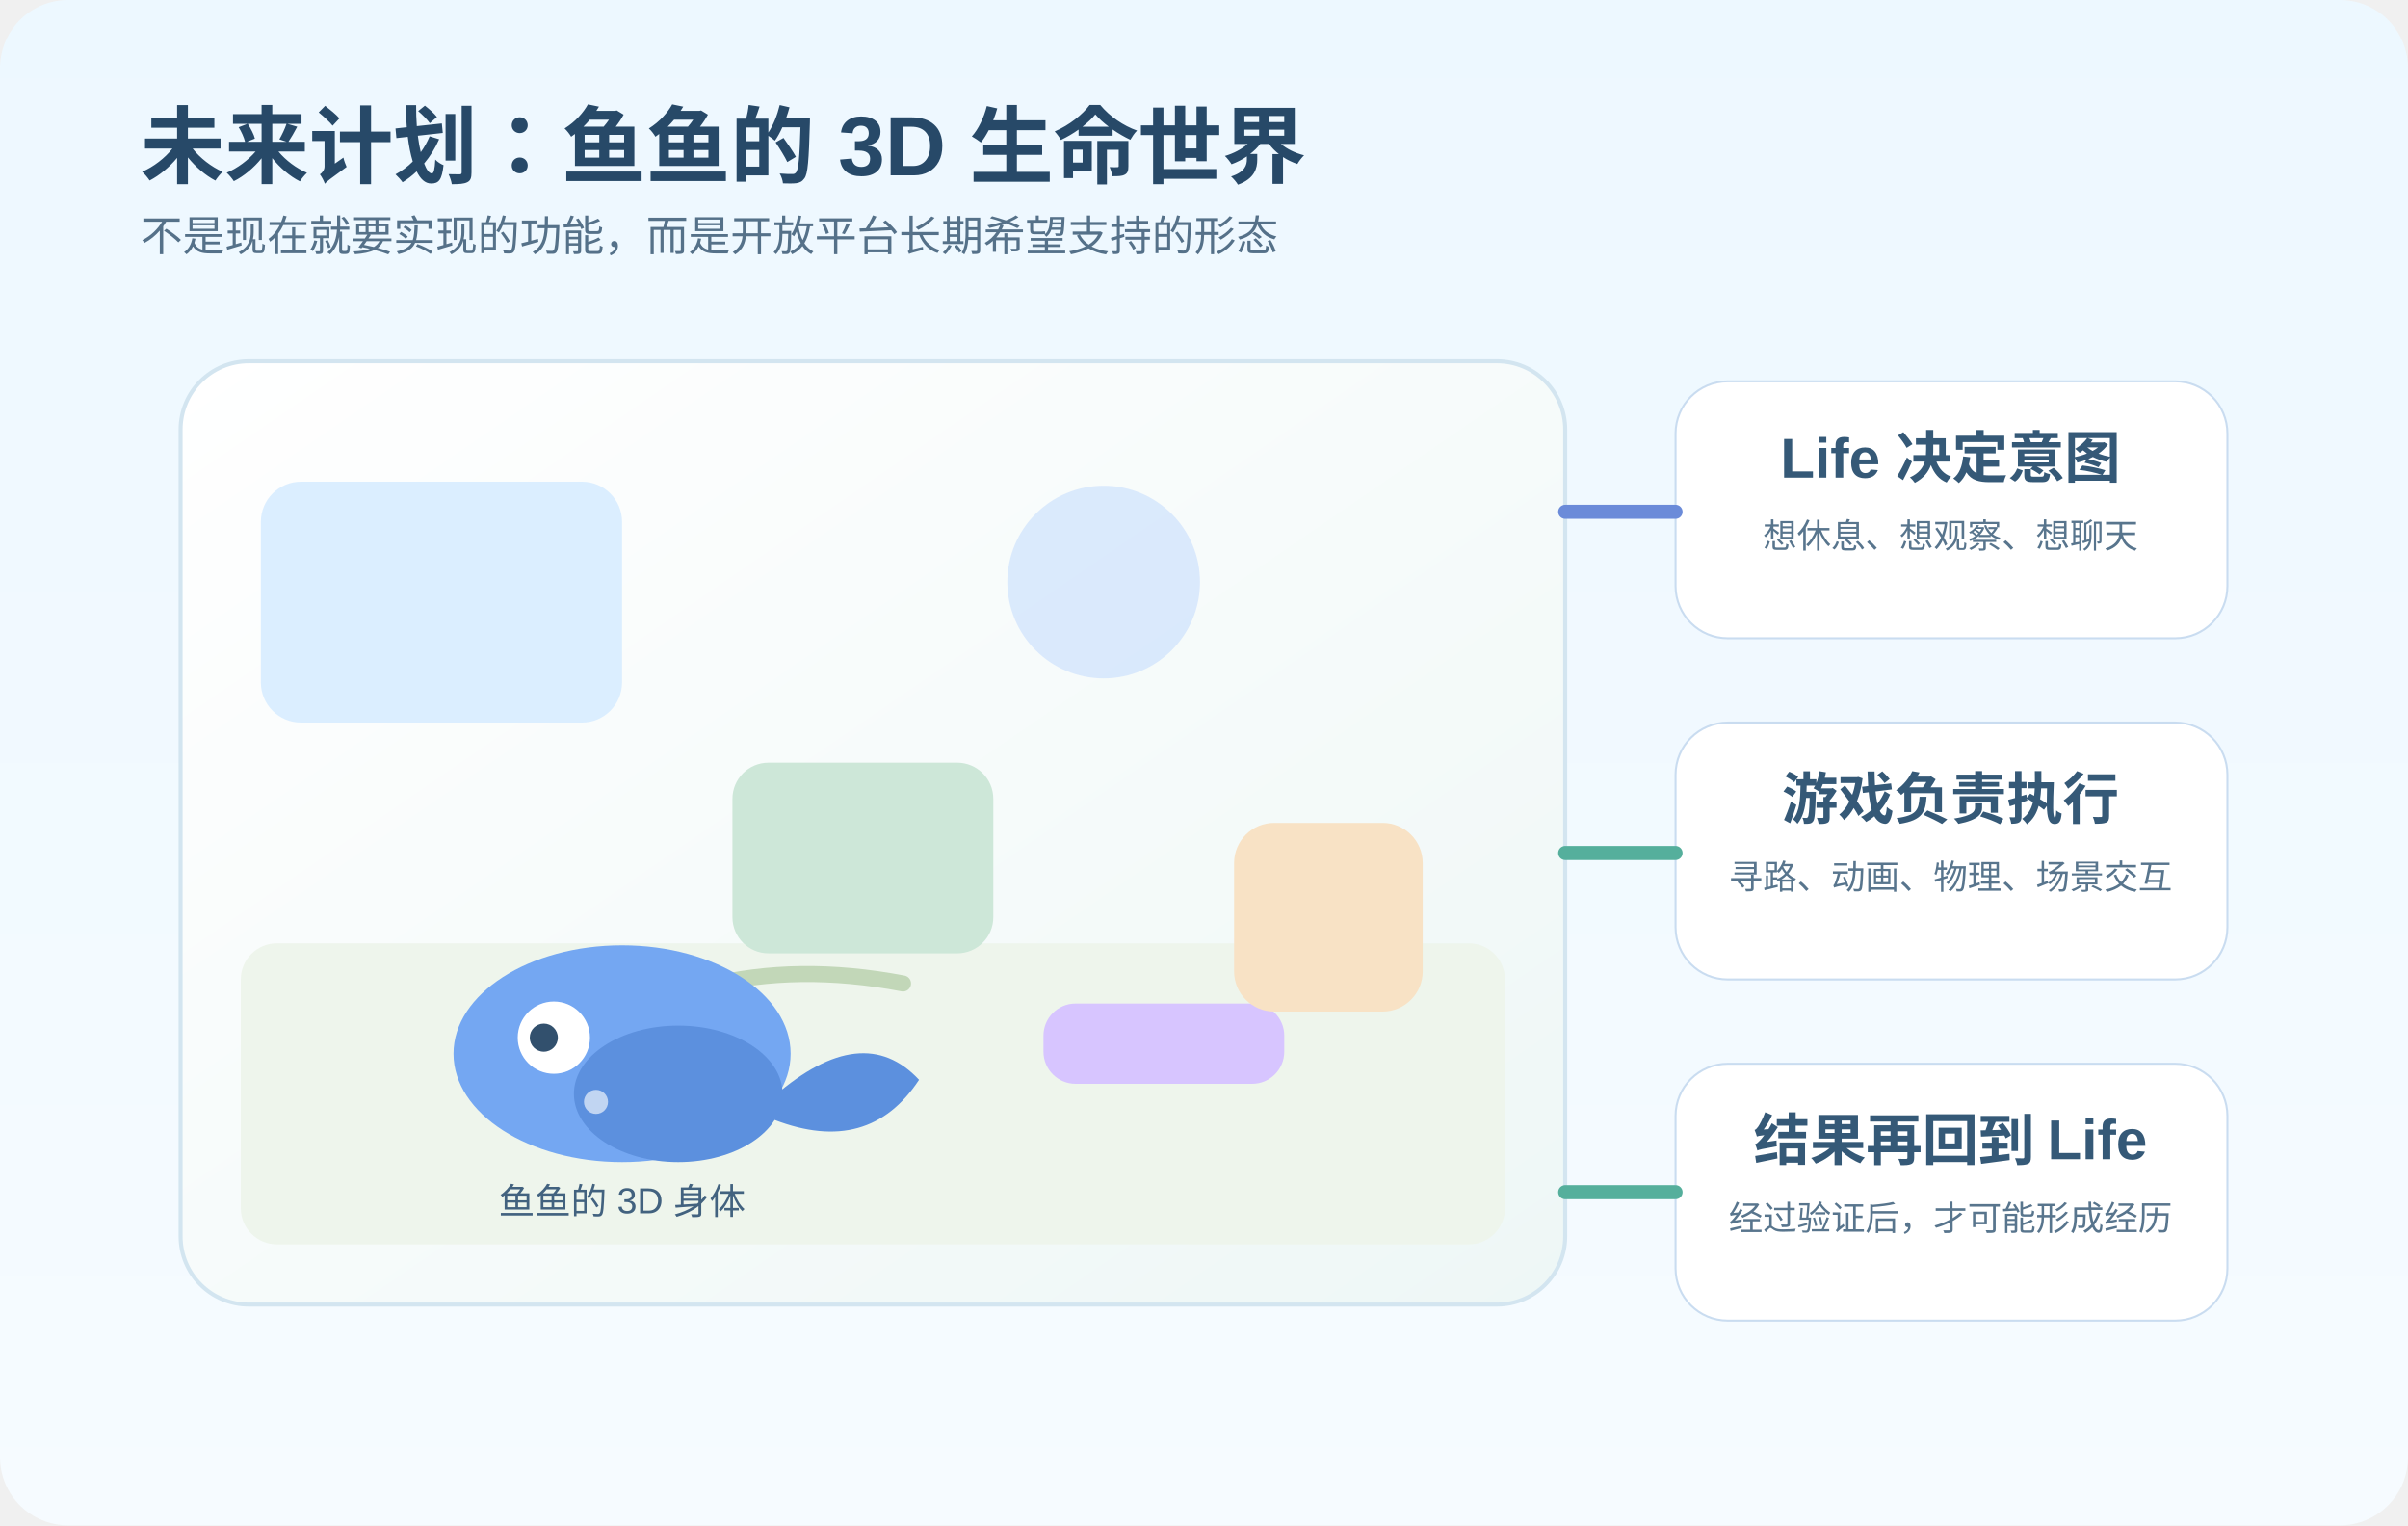
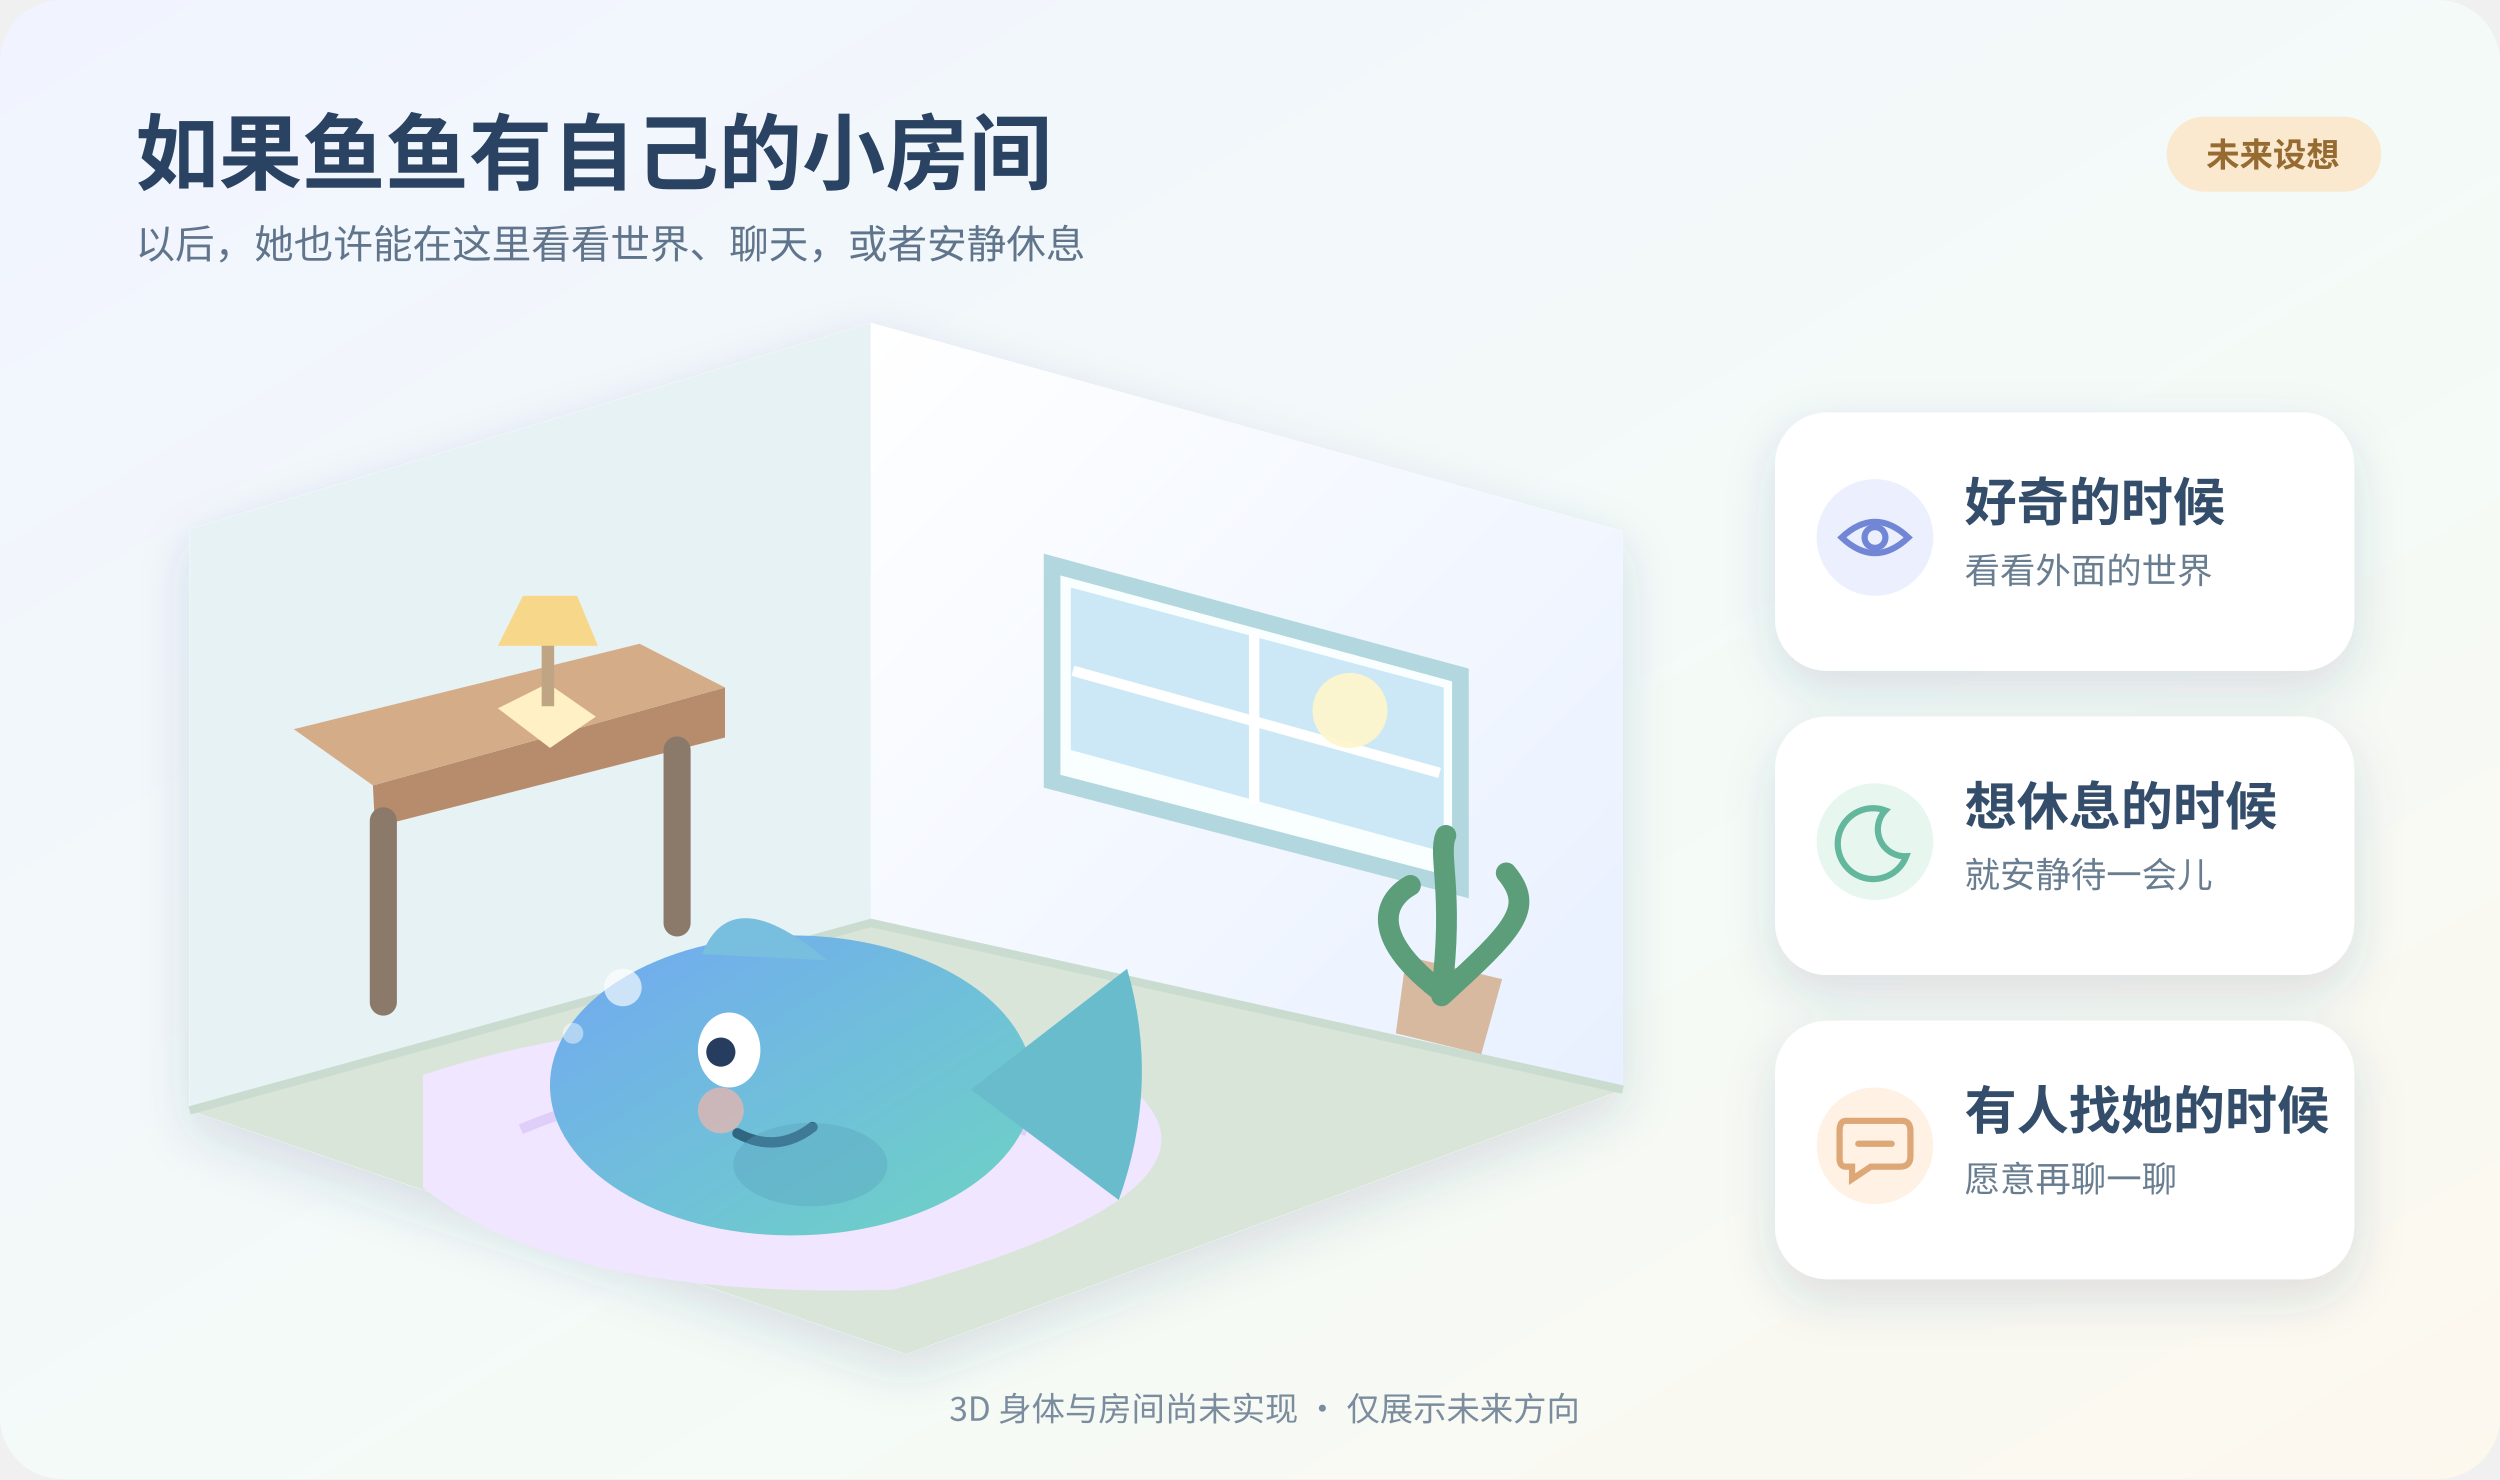
- <svg xmlns="http://www.w3.org/2000/svg" width="1200" height="760" viewBox="0 0 1200 760" role="img" aria-labelledby="t d">
+ <svg xmlns="http://www.w3.org/2000/svg" width="1200" height="710" viewBox="0 0 1200 710" role="img" aria-labelledby="fw-title fw-desc">
  <defs>
-     <linearGradient id="sky" x1="0" y1="0" x2="0" y2="1">
-       <stop offset="0%" stop-color="#edf8ff" />
-       <stop offset="100%" stop-color="#f6fbff" />
+     <linearGradient id="sky" x1="0" y1="0" x2="1" y2="1">
+       <stop stop-color="#F1F4FF" />
+       <stop offset=".6" stop-color="#F4FBF7" />
+       <stop offset="1" stop-color="#FDF8EE" />
    </linearGradient>
-     <linearGradient id="room" x1="0" y1="0" x2="1" y2="1">
-       <stop offset="0%" stop-color="#ffffff" />
-       <stop offset="100%" stop-color="#eef7f6" />
+     <linearGradient id="wall" x1="0" y1="0" x2="1" y2="1">
+       <stop stop-color="#FFFFFF" />
+       <stop offset="1" stop-color="#E8F0FF" />
    </linearGradient>
+     <linearGradient id="fish" x1="0" y1="0" x2="1" y2="1">
+       <stop stop-color="#72A8F3" />
+       <stop offset="1" stop-color="#6DD4C3" />
+     </linearGradient>
+     <filter id="shadow" x="-30%" y="-40%" width="160%" height="190%">
+       <feDropShadow dx="0" dy="9" stdDeviation="12" flood-color="#35466B" flood-opacity=".15" />
+     </filter>
  </defs>
-   <rect width="1200" height="760" rx="34" fill="url(#sky)" />
-   <text x="70" y="88" fill="#274968" font-size="42" font-family="Arial, PingFang SC, Microsoft YaHei, sans-serif" font-weight="700">未来计划：鱼鱼的 3D 生命世界</text>
-   <text x="70" y="125" fill="#557189" font-size="21" font-family="Arial, PingFang SC, Microsoft YaHei, sans-serif">不是现在就要实现的功能，而是开放平台长期希望支持的形态</text>
-   <g>
-     <rect x="90" y="180" width="690" height="470" rx="34" fill="url(#room)" stroke="#d3e5f0" stroke-width="2" />
-     <rect x="120" y="470" width="630" height="150" rx="18" fill="#eef5ec" />
-     <rect x="130" y="240" width="180" height="120" rx="20" fill="#dbeeff" />
-     <circle cx="550" cy="290" r="48" fill="#9fc4ff" opacity="0.33" />
-     <rect x="520" y="500" width="120" height="40" rx="16" fill="#d7c5ff" />
-     <rect x="615" y="410" width="94" height="94" rx="20" fill="#f8e2c5" />
-     <rect x="365" y="380" width="130" height="95" rx="18" fill="#cde7d8" />
-     <path d="M270 535 Q345 470 450 490" fill="none" stroke="#c2d7b8" stroke-width="8" stroke-linecap="round" />
-     <g>
-       <ellipse cx="310" cy="525" rx="84" ry="54" fill="#74a7f2" />
-       <ellipse cx="276" cy="517" rx="18" ry="18" fill="#fff" />
-       <ellipse cx="271" cy="517" rx="7" ry="7" fill="#32506d" />
-       <ellipse cx="338" cy="545" rx="52" ry="34" fill="#5c90de" />
-       <path d="M386 546 q44 -38 72 -8 q-25 38 -72 20 z" fill="#5c90de" />
-       <circle cx="297" cy="549" r="6" fill="#fff" opacity="0.62" />
-       <text x="310" y="605" text-anchor="middle" fill="#42627f" font-size="18" font-family="Arial, PingFang SC, Microsoft YaHei, sans-serif">鱼鱼的 3D 身体</text>
+   <rect width="1200" height="710" rx="30" fill="url(#sky)" />
+   <text x="65" y="88" font-size="40" font-family="&quot;Noto Sans CJK SC&quot;, &quot;Microsoft YaHei&quot;, sans-serif" fill="#2B4362" font-weight="700">如果鱼鱼有自己的小房间</text>
+   <text x="65" y="124" font-size="19" font-family="&quot;Noto Sans CJK SC&quot;, &quot;Microsoft YaHei&quot;, sans-serif" fill="#60758B">以后，她也许能在这里看看世界、聊天，或者安静休息</text>
+   <rect x="1040" y="56" width="103" height="36" rx="18" fill="#FBE9CF" />
+   <text x="1091" y="80" text-anchor="middle" font-size="16" font-family="&quot;Noto Sans CJK SC&quot;, &quot;Microsoft YaHei&quot;, sans-serif" font-weight="700" fill="#966B32">未来设想</text>
+   <g filter="url(#shadow)">
+     <path d="M91 254 L418 155 L779 255 L779 523 L435 650 L91 533 Z" fill="#fff" />
+   </g>
+   <path d="M91 254 L418 155 L418 443 L91 533 Z" fill="#E7F2F4" />
+   <path d="M418 155 L779 255 L779 523 L418 443 Z" fill="url(#wall)" />
+   <path d="M91 533 L418 443 L779 523 L435 650 Z" fill="#D9E5D9" />
+   <path d="M91 533 L418 443 L779 523" fill="none" stroke="#CADBCF" stroke-width="4" />
+   <path d="M505 271 L701 324 L701 426 L505 375 Z" fill="#F9FFFF" stroke="#B2D7DE" stroke-width="8" />
+   <path d="M514 282 L693 330 L693 409 L514 360Z" fill="#CCE8F6" />
+   <path d="M602 303 L602 386" stroke="#FFF" stroke-width="5" />
+   <path d="M515 322 L691 371" stroke="#FFF" stroke-width="5" />
+   <circle cx="648" cy="341" r="18" fill="#FFF5CB" opacity=".9" />
+   <path d="M203 516 Q356 465 544 523 Q599 572 429 619 Q270 624 203 570 Z" fill="#F1E6FF" />
+   <path d="M250 542 Q368 493 493 543" fill="none" stroke="#DFCFF8" stroke-width="5" />
+   <path d="M141 350 L307 309 L348 330 L179 377 Z" fill="#D5AC88" />
+   <path d="M179 377 L348 330 L348 354 L180 397 Z" fill="#B68C6D" />
+   <path d="M184 394 L184 481 M325 360 L325 443" stroke="#8B796A" stroke-width="13" stroke-linecap="round" />
+   <path d="M239 340 L263 328 L286 344 L264 359 Z" fill="#FFF0C5" />
+   <path d="M263 339 L263 306" stroke="#C0A584" stroke-width="6" />
+   <path d="M239 310 L287 310 L277 286 L251 286 Z" fill="#F7D78A" />
+   <path d="M675 459 L721 470 L711 506 L670 496 Z" fill="#D7B99F" />
+   <path d="M693 477 C658 451 663 433 677 425 M692 478 C727 446 737 436 723 419 M692 476 C698 428 690 410 694 401" fill="none" stroke="#5B9E79" stroke-width="10" stroke-linecap="round" />
+   <ellipse cx="380" cy="521" rx="116" ry="72" fill="url(#fish)" />
+   <path d="M466 523 L541 465 Q557 520 537 576 Z" fill="#68BCCC" />
+   <path d="M337 458 Q351 422 397 461" fill="#78BEDE" />
+   <ellipse cx="350" cy="504" rx="15" ry="18" fill="#fff" />
+   <circle cx="346" cy="505" r="7" fill="#273D5F" />
+   <circle cx="346" cy="533" r="11" fill="#F2B5AB" opacity=".7" />
+   <path d="M354 544 Q373 554 390 541" fill="none" stroke="#316681" stroke-width="5" stroke-linecap="round" />
+   <ellipse cx="389" cy="559" rx="37" ry="20" fill="#559DB9" opacity=".35" />
+   <circle cx="299" cy="474" r="9" fill="#FFF" opacity=".65" />
+   <circle cx="275" cy="496" r="5" fill="#FFF" opacity=".45" />
+   <g filter="url(#shadow)" fill="#fff">
+     <rect x="852" y="198" width="278" height="124" rx="25" />
+     <rect x="852" y="344" width="278" height="124" rx="25" />
+     <rect x="852" y="490" width="278" height="124" rx="25" />
+   </g>
+   <g font-family="&quot;Noto Sans CJK SC&quot;, &quot;Microsoft YaHei&quot;, sans-serif">
+     <circle cx="900" cy="258" r="28" fill="#ECF0FE" />
+     <g transform="translate(900 258)" fill="none" stroke="#7186D5" stroke-width="3" stroke-linecap="round">
+       <path d="M-16 0 Q0 -15 16 0 Q0 15 -16 0Z" />
+       <circle cx="0" cy="0" r="5" />
    </g>
+     <text x="943" y="250" fill="#344D6A" font-size="25" font-weight="700">好奇的时候</text>
+     <text x="943" y="280" fill="#697D90" font-size="17">看看外面的世界</text>
+     <circle cx="900" cy="404" r="28" fill="#E8F6F0" />
+     <g transform="translate(900 404)" fill="none" stroke="#62B79D" stroke-width="3" stroke-linecap="round">
+       <path d="M5 -15 A17 17 0 1 0 15 7 A13 13 0 0 1 5 -15Z" />
+     </g>
+     <text x="943" y="396" fill="#344D6A" font-size="25" font-weight="700">想休息的时候</text>
+     <text x="943" y="426" fill="#697D90" font-size="17">就安静待一会儿</text>
+     <circle cx="900" cy="550" r="28" fill="#FFF1E4" />
+     <g transform="translate(900 550)" fill="none" stroke="#DDA778" stroke-width="3" stroke-linecap="round">
+       <path d="M-14 -12 H13 Q17 -12 17 -7 V5 Q17 10 12 10 H-2 L-11 16 V10 H-14 Q-17 10 -17 6 V-7 Q-17 -12 -14 -12Z" />
+       <path d="M-8 -1 H8" />
+     </g>
+     <text x="943" y="542" fill="#344D6A" font-size="25" font-weight="700">有人找她的时候</text>
+     <text x="943" y="572" fill="#697D90" font-size="17">愿意再聊一聊</text>
  </g>
-   <g>
-     <rect x="835" y="190" width="275" height="128" rx="26" fill="#ffffff" stroke="#c9dcf0" />
-     <text x="972" y="238" text-anchor="middle" fill="#355977" font-size="28" font-weight="700" font-family="Arial, PingFang SC, Microsoft YaHei, sans-serif">Life 决定意图</text>
-     <text x="972" y="273" text-anchor="middle" fill="#58758d" font-size="17" font-family="Arial, PingFang SC, Microsoft YaHei, sans-serif">想休息、想观察、想聊天</text>
-   </g>
-   <g>
-     <rect x="835" y="360" width="275" height="128" rx="26" fill="#ffffff" stroke="#c9dcf0" />
-     <text x="972" y="408" text-anchor="middle" fill="#355977" font-size="28" font-weight="700" font-family="Arial, PingFang SC, Microsoft YaHei, sans-serif">游戏负责执行</text>
-     <text x="972" y="443" text-anchor="middle" fill="#58758d" font-size="17" font-family="Arial, PingFang SC, Microsoft YaHei, sans-serif">寻路、动画、物理、场景交互</text>
-   </g>
-   <g>
-     <rect x="835" y="530" width="275" height="128" rx="26" fill="#ffffff" stroke="#c9dcf0" />
-     <text x="972" y="578" text-anchor="middle" fill="#355977" font-size="28" font-weight="700" font-family="Arial, PingFang SC, Microsoft YaHei, sans-serif">结果再回到 Life</text>
-     <text x="972" y="613" text-anchor="middle" fill="#58758d" font-size="17" font-family="Arial, PingFang SC, Microsoft YaHei, sans-serif">经过验证后，才可能形成经历</text>
-   </g>
-   <path d="M780 255 C808 255 815 255 835 255" fill="none" stroke="#6b8bd9" stroke-width="7" stroke-linecap="round" />
-   <path d="M780 425 C808 425 815 425 835 425" fill="none" stroke="#55af9c" stroke-width="7" stroke-linecap="round" />
-   <path d="M780 594 C808 594 815 594 835 594" fill="none" stroke="#55af9c" stroke-width="7" stroke-linecap="round" />
+   <text x="607" y="682" text-anchor="middle" font-size="16" font-family="&quot;Noto Sans CJK SC&quot;, &quot;Microsoft YaHei&quot;, sans-serif" fill="#7A8C9D">3D 身体与房间尚未实现 · 仅展示未来方向</text>
</svg>
